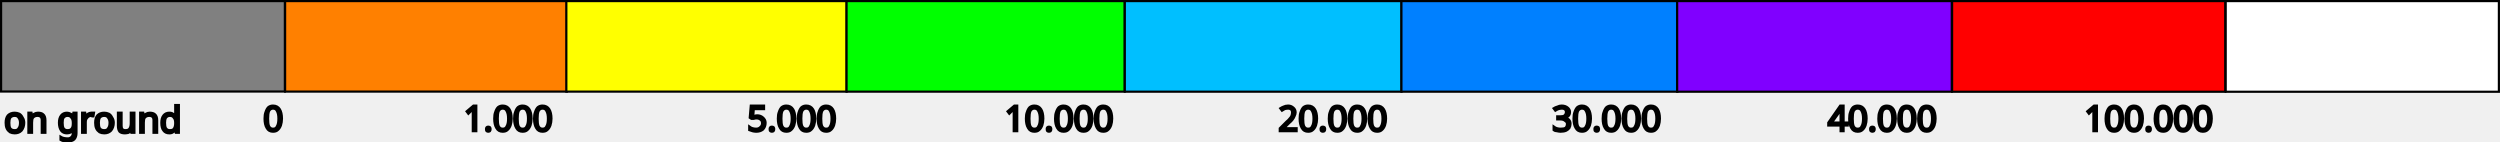
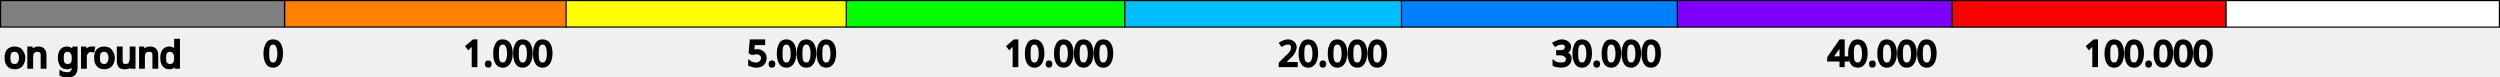
- <svg xmlns="http://www.w3.org/2000/svg" width="76.023mm" height="4.298mm" viewBox="-23 -28 76.023 4.298" version="1.1" id="svg1542">
+ <svg xmlns="http://www.w3.org/2000/svg" width="76.023mm" height="2.317mm" viewBox="-23 -28 76.023 2.317" version="1.1" id="svg1542">
  <defs id="defs1536" />
-   <g id="layer7" transform="translate(-0.4598966,-0.5638758)">
-     <rect style="fill:#ff8000;fill-opacity:1;stroke:#000000;stroke-width:0.066;stroke-dasharray:none" id="rect302" width="8.568" height="2.752" x="-13.87" y="-27.403" />
+   <g id="layer7" transform="translate(-0.4598974,-2.544389)">
+     <rect style="fill:#ff8000;fill-opacity:1;stroke:#000000;stroke-width:0.036;stroke-dasharray:none" id="rect302" width="8.572" height="0.805" x="-13.882" y="-25.438" />
    <text xml:space="preserve" style="font-style:normal;font-variant:normal;font-weight:normal;font-stretch:normal;font-size:1.058px;font-family:sans-serif;-inkscape-font-specification:'sans-serif, Normal';font-variant-ligatures:normal;font-variant-caps:normal;font-variant-numeric:normal;font-variant-east-asian:normal;fill:#000000;stroke:#000000;stroke-width:0.079" x="-8.439" y="-23.454" id="text358-33">
      <tspan id="tspan11708" x="-8.439" y="-23.454" style="font-style:normal;font-variant:normal;font-weight:normal;font-stretch:normal;font-size:1.058px;font-family:sans-serif;-inkscape-font-specification:'sans-serif, Normal';font-variant-ligatures:normal;font-variant-caps:normal;font-variant-numeric:normal;font-variant-east-asian:normal;stroke-width:0.079">1.000</tspan>
    </text>
    <text xml:space="preserve" style="font-style:normal;font-variant:normal;font-weight:normal;font-stretch:normal;font-size:1.058px;font-family:sans-serif;-inkscape-font-specification:'sans-serif, Normal';font-variant-ligatures:normal;font-variant-caps:normal;font-variant-numeric:normal;font-variant-east-asian:normal;fill:#000000;stroke:#000000;stroke-width:0.079" x="-14.537" y="-23.454" id="text358-8">
      <tspan id="tspan11679-8" x="-14.537" y="-23.454" style="font-style:normal;font-variant:normal;font-weight:normal;font-stretch:normal;font-size:1.058px;font-family:sans-serif;-inkscape-font-specification:'sans-serif, Normal';font-variant-ligatures:normal;font-variant-caps:normal;font-variant-numeric:normal;font-variant-east-asian:normal;stroke-width:0.079">0</tspan>
    </text>
    <text xml:space="preserve" style="font-style:normal;font-variant:normal;font-weight:normal;font-stretch:normal;font-size:1.058px;font-family:sans-serif;-inkscape-font-specification:'sans-serif, Normal';font-variant-ligatures:normal;font-variant-caps:normal;font-variant-numeric:normal;font-variant-east-asian:normal;fill:#000000;stroke:#000000;stroke-width:0.079" x="0.186" y="-23.454" id="text358-33-7">
      <tspan id="tspan11751" x="0.186" y="-23.454" style="font-style:normal;font-variant:normal;font-weight:normal;font-stretch:normal;font-size:1.058px;font-family:sans-serif;-inkscape-font-specification:'sans-serif, Normal';font-variant-ligatures:normal;font-variant-caps:normal;font-variant-numeric:normal;font-variant-east-asian:normal;stroke-width:0.079">5.000</tspan>
    </text>
    <text xml:space="preserve" style="font-style:normal;font-variant:normal;font-weight:normal;font-stretch:normal;font-size:1.058px;font-family:sans-serif;-inkscape-font-specification:'sans-serif, Normal';font-variant-ligatures:normal;font-variant-caps:normal;font-variant-numeric:normal;font-variant-east-asian:normal;fill:#000000;stroke:#000000;stroke-width:0.079" x="8.01" y="-23.454" id="text358-33-7-9">
      <tspan id="tspan11934" x="8.01" y="-23.454" style="font-style:normal;font-variant:normal;font-weight:normal;font-stretch:normal;font-size:1.058px;font-family:sans-serif;-inkscape-font-specification:'sans-serif, Normal';font-variant-ligatures:normal;font-variant-caps:normal;font-variant-numeric:normal;font-variant-east-asian:normal;stroke-width:0.079">10.000</tspan>
    </text>
    <text xml:space="preserve" style="font-style:normal;font-variant:normal;font-weight:normal;font-stretch:normal;font-size:1.058px;font-family:sans-serif;-inkscape-font-specification:'sans-serif, Normal';font-variant-ligatures:normal;font-variant-caps:normal;font-variant-numeric:normal;font-variant-east-asian:normal;fill:#000000;stroke:#000000;stroke-width:0.079" x="16.337" y="-23.454" id="text358-33-7-9-1">
      <tspan id="tspan11963" x="16.337" y="-23.454" style="font-style:normal;font-variant:normal;font-weight:normal;font-stretch:normal;font-size:1.058px;font-family:sans-serif;-inkscape-font-specification:'sans-serif, Normal';font-variant-ligatures:normal;font-variant-caps:normal;font-variant-numeric:normal;font-variant-east-asian:normal;stroke-width:0.079">20.000</tspan>
    </text>
    <text xml:space="preserve" style="font-style:normal;font-variant:normal;font-weight:normal;font-stretch:normal;font-size:1.058px;font-family:sans-serif;-inkscape-font-specification:'sans-serif, Normal';font-variant-ligatures:normal;font-variant-caps:normal;font-variant-numeric:normal;font-variant-east-asian:normal;fill:#000000;stroke:#000000;stroke-width:0.079" x="24.664" y="-23.454" id="text358-33-7-9-1-4">
      <tspan id="tspan11992" x="24.664" y="-23.454" style="font-style:normal;font-variant:normal;font-weight:normal;font-stretch:normal;font-size:1.058px;font-family:sans-serif;-inkscape-font-specification:'sans-serif, Normal';font-variant-ligatures:normal;font-variant-caps:normal;font-variant-numeric:normal;font-variant-east-asian:normal;stroke-width:0.079">30.000</tspan>
    </text>
    <text xml:space="preserve" style="font-style:normal;font-variant:normal;font-weight:normal;font-stretch:normal;font-size:1.058px;font-family:sans-serif;-inkscape-font-specification:'sans-serif, Normal';font-variant-ligatures:normal;font-variant-caps:normal;font-variant-numeric:normal;font-variant-east-asian:normal;fill:#000000;stroke:#000000;stroke-width:0.079" x="33.045" y="-23.454" id="text358-33-7-9-1-4-3">
      <tspan id="tspan12021" x="33.045" y="-23.454" style="font-style:normal;font-variant:normal;font-weight:normal;font-stretch:normal;font-size:1.058px;font-family:sans-serif;-inkscape-font-specification:'sans-serif, Normal';font-variant-ligatures:normal;font-variant-caps:normal;font-variant-numeric:normal;font-variant-east-asian:normal;stroke-width:0.079">40.000</tspan>
    </text>
    <text xml:space="preserve" style="font-style:normal;font-variant:normal;font-weight:normal;font-stretch:normal;font-size:1.058px;font-family:sans-serif;-inkscape-font-specification:'sans-serif, Normal';font-variant-ligatures:normal;font-variant-caps:normal;font-variant-numeric:normal;font-variant-east-asian:normal;fill:#000000;stroke:#000000;stroke-width:0.079" x="40.843" y="-23.454" id="text358-33-7-9-1-4-3-5">
      <tspan id="tspan12050" x="40.843" y="-23.454" style="font-style:normal;font-variant:normal;font-weight:normal;font-stretch:normal;font-size:1.058px;font-family:sans-serif;-inkscape-font-specification:'sans-serif, Normal';font-variant-ligatures:normal;font-variant-caps:normal;font-variant-numeric:normal;font-variant-east-asian:normal;stroke-width:0.079">100.000</tspan>
    </text>
-     <rect style="fill:#808080;fill-opacity:1;stroke:#000000;stroke-width:0.066;stroke-dasharray:none" id="rect302-6" width="8.629" height="2.75" x="-22.507" y="-27.403" />
+     <rect style="fill:#808080;fill-opacity:1;stroke:#000000;stroke-width:0.036;stroke-dasharray:none" id="rect302-6" width="8.632" height="0.805" x="-22.522" y="-25.438" />
    <text xml:space="preserve" style="font-style:normal;font-variant:normal;font-weight:normal;font-stretch:normal;font-size:1.093px;font-family:sans-serif;-inkscape-font-specification:'sans-serif, Normal';font-variant-ligatures:normal;font-variant-caps:normal;font-variant-numeric:normal;font-variant-east-asian:normal;fill:#000000;stroke:#000000;stroke-width:0.083" x="-22.423" y="-23.407" id="text358-3">
      <tspan id="tspan654" x="-22.423" y="-23.407" style="stroke-width:0.083">on ground</tspan>
    </text>
-     <rect style="fill:#ffff00;fill-opacity:1;stroke:#000000;stroke-width:0.066;stroke-dasharray:none" id="rect302-3" width="8.523" height="2.753" x="-5.318" y="-27.403" />
-     <rect style="fill:#00ff00;fill-opacity:1;stroke:#000000;stroke-width:0.066;stroke-dasharray:none" id="rect302-3-9" width="8.457" height="2.754" x="3.203" y="-27.403" />
-     <rect style="fill:#00bfff;fill-opacity:1;stroke:#000000;stroke-width:0.066;stroke-dasharray:none" id="rect302-3-9-3" width="8.414" height="2.755" x="11.665" y="-27.403" />
-     <rect style="fill:#0080ff;fill-opacity:1;stroke:#000000;stroke-width:0.066;stroke-dasharray:none" id="rect302-3-9-3-3" width="8.393" height="2.755" x="20.076" y="-27.403" />
-     <rect style="fill:#8000ff;fill-opacity:1;stroke:#000000;stroke-width:0.066;stroke-dasharray:none" id="rect302-3-9-3-3-1" width="8.35" height="2.756" x="28.461" y="-27.403" />
-     <rect style="fill:#ff0000;fill-opacity:1;stroke:#000000;stroke-width:0.066;stroke-dasharray:none" id="rect302-3-9-3-3-1-7" width="8.307" height="2.757" x="36.822" y="-27.403" />
-     <rect style="fill:#ffffff;fill-opacity:1;stroke:#000000;stroke-width:0.066;stroke-dasharray:none" id="rect302-3-9-3-3-1-7-1" width="8.307" height="2.757" x="45.142" y="-27.403" />
+     <rect style="fill:#ffff00;fill-opacity:1;stroke:#000000;stroke-width:0.036;stroke-dasharray:none" id="rect302-3" width="8.526" height="0.805" x="-5.326" y="-25.438" />
+     <rect style="fill:#00ff00;fill-opacity:1;stroke:#000000;stroke-width:0.036;stroke-dasharray:none" id="rect302-3-9" width="8.461" height="0.806" x="3.198" y="-25.438" />
+     <rect style="fill:#00bfff;fill-opacity:1;stroke:#000000;stroke-width:0.036;stroke-dasharray:none" id="rect302-3-9-3" width="8.418" height="0.806" x="11.664" y="-25.438" />
+     <rect style="fill:#0080ff;fill-opacity:1;stroke:#000000;stroke-width:0.036;stroke-dasharray:none" id="rect302-3-9-3-3" width="8.396" height="0.806" x="20.078" y="-25.438" />
+     <rect style="fill:#8000ff;fill-opacity:1;stroke:#000000;stroke-width:0.036;stroke-dasharray:none" id="rect302-3-9-3-3-1" width="8.354" height="0.806" x="28.466" y="-25.438" />
+     <rect style="fill:#ff0000;fill-opacity:1;stroke:#000000;stroke-width:0.036;stroke-dasharray:none" id="rect302-3-9-3-3-1-7" width="8.311" height="0.807" x="36.83" y="-25.438" />
+     <rect style="fill:#ffffff;fill-opacity:1;stroke:#000000;stroke-width:0.036;stroke-dasharray:none" id="rect302-3-9-3-3-1-7-1" width="8.311" height="0.807" x="45.154" y="-25.438" />
  </g>
</svg>
